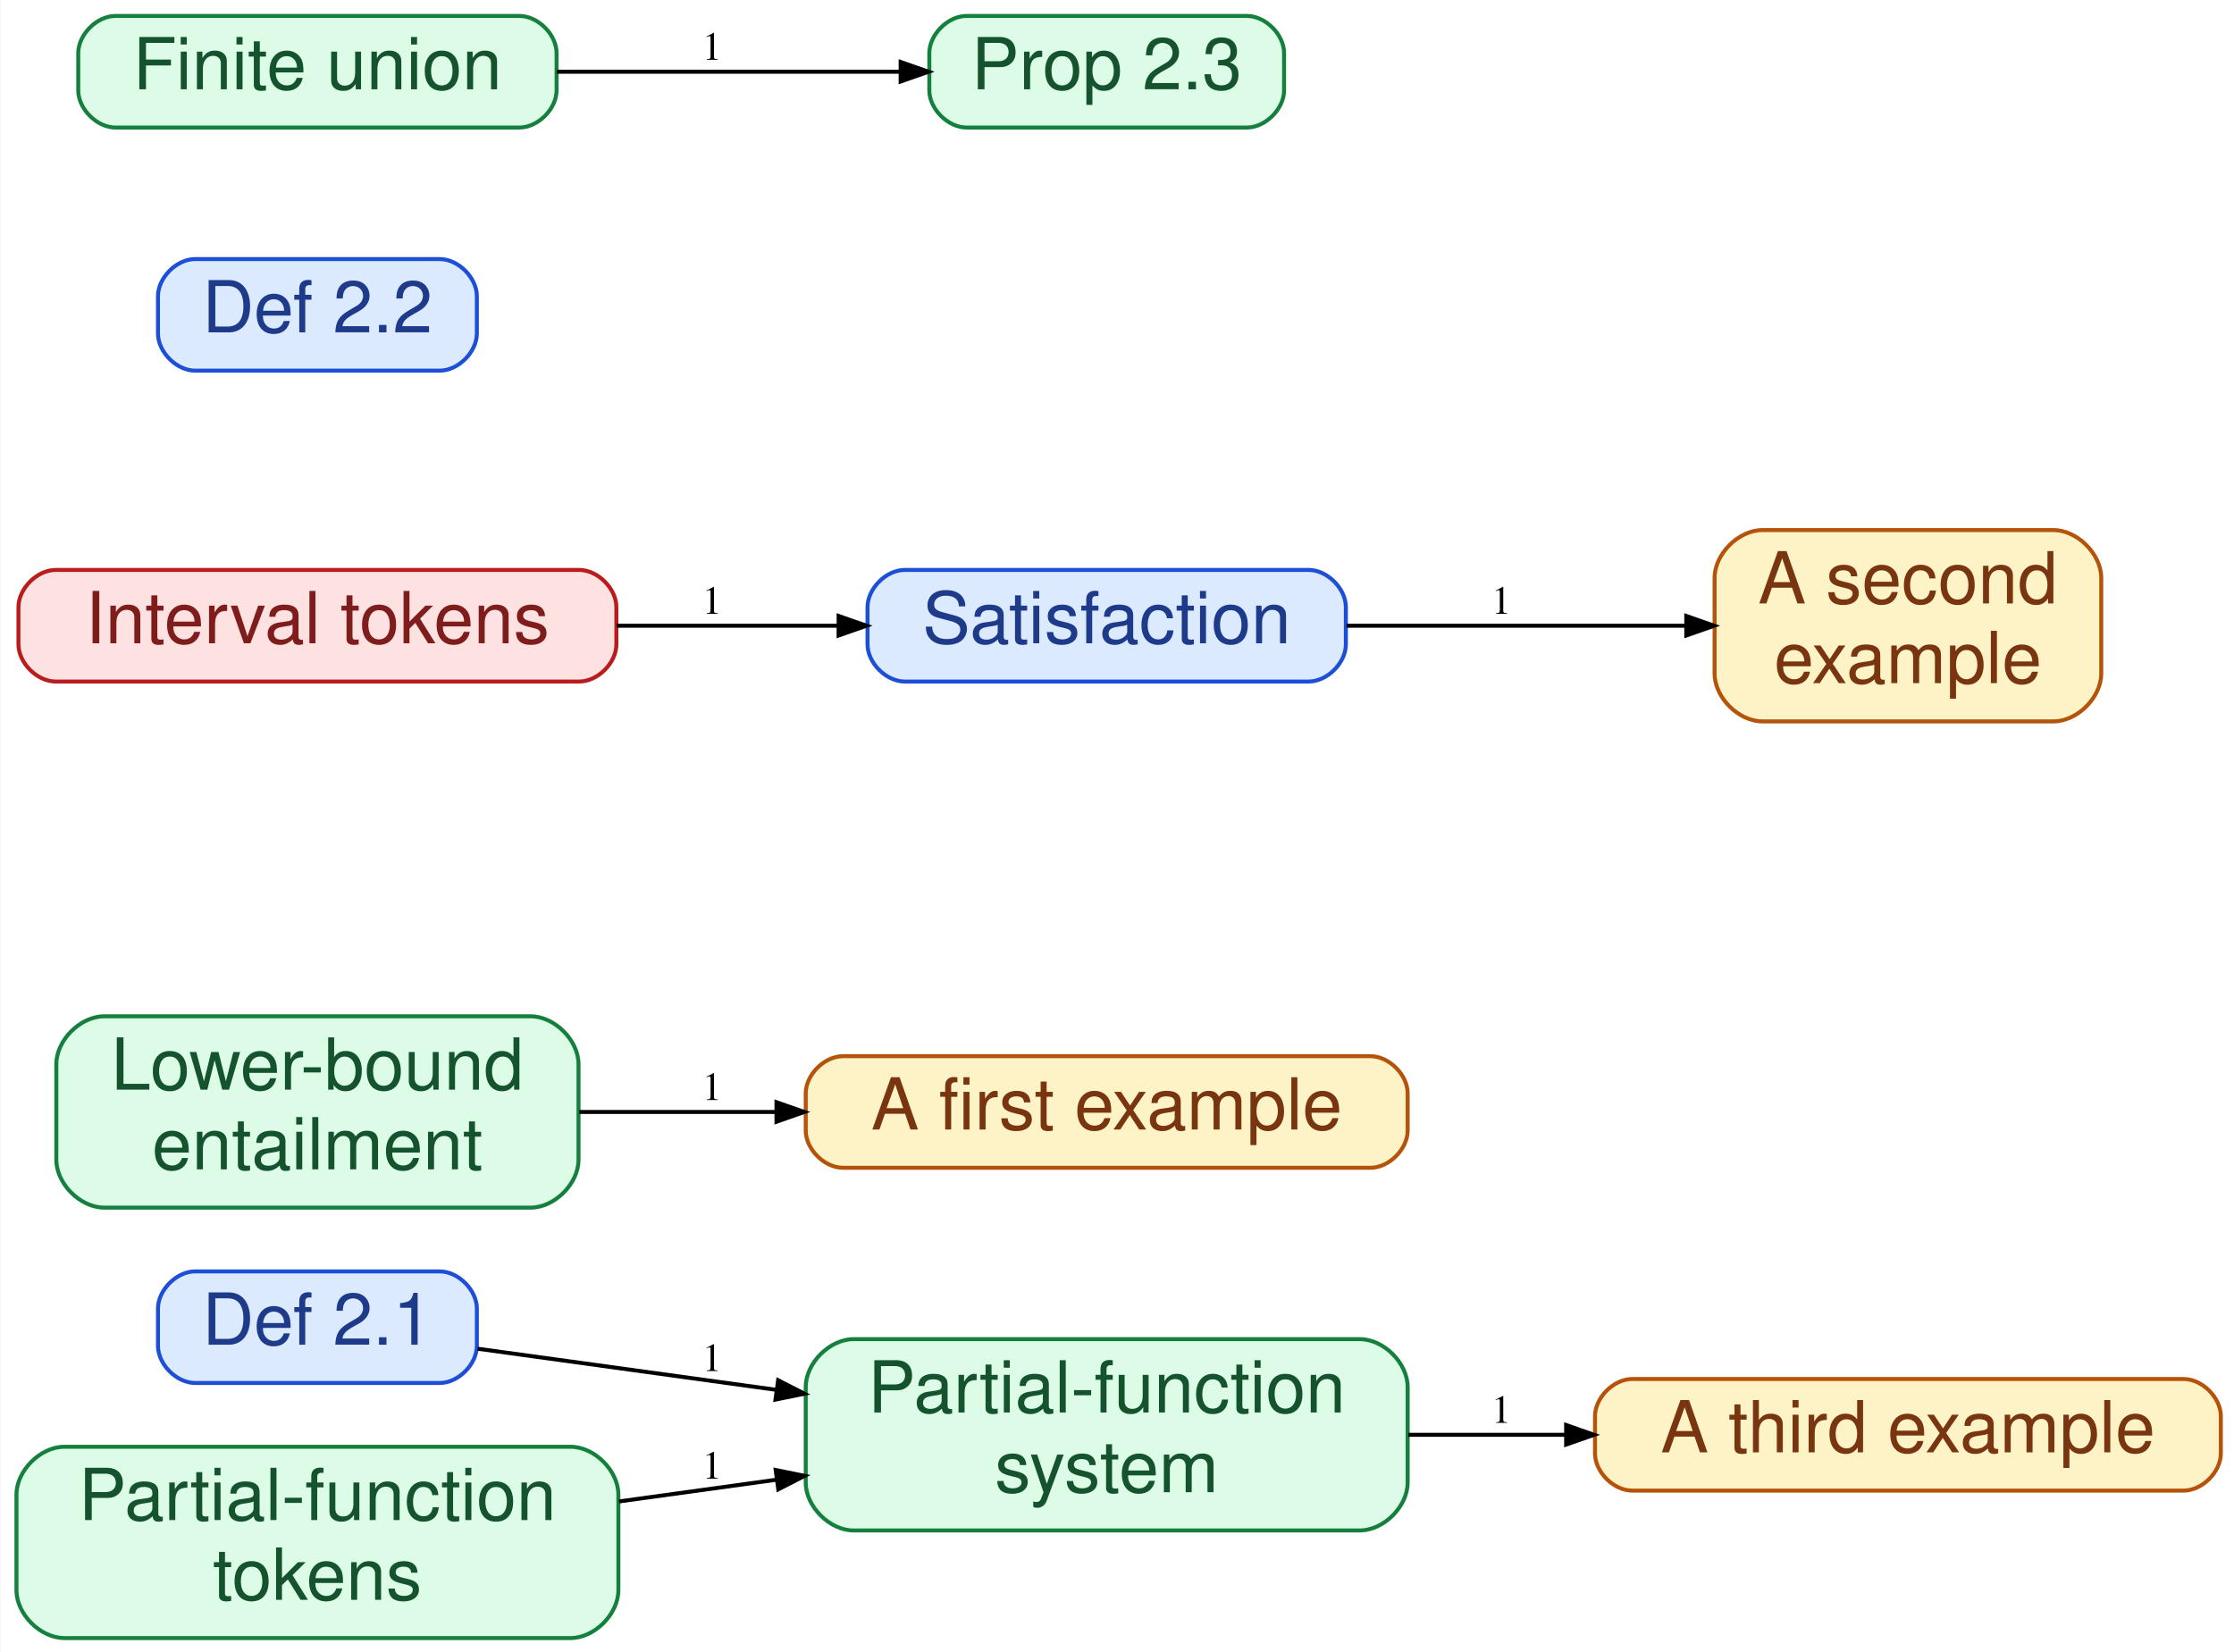
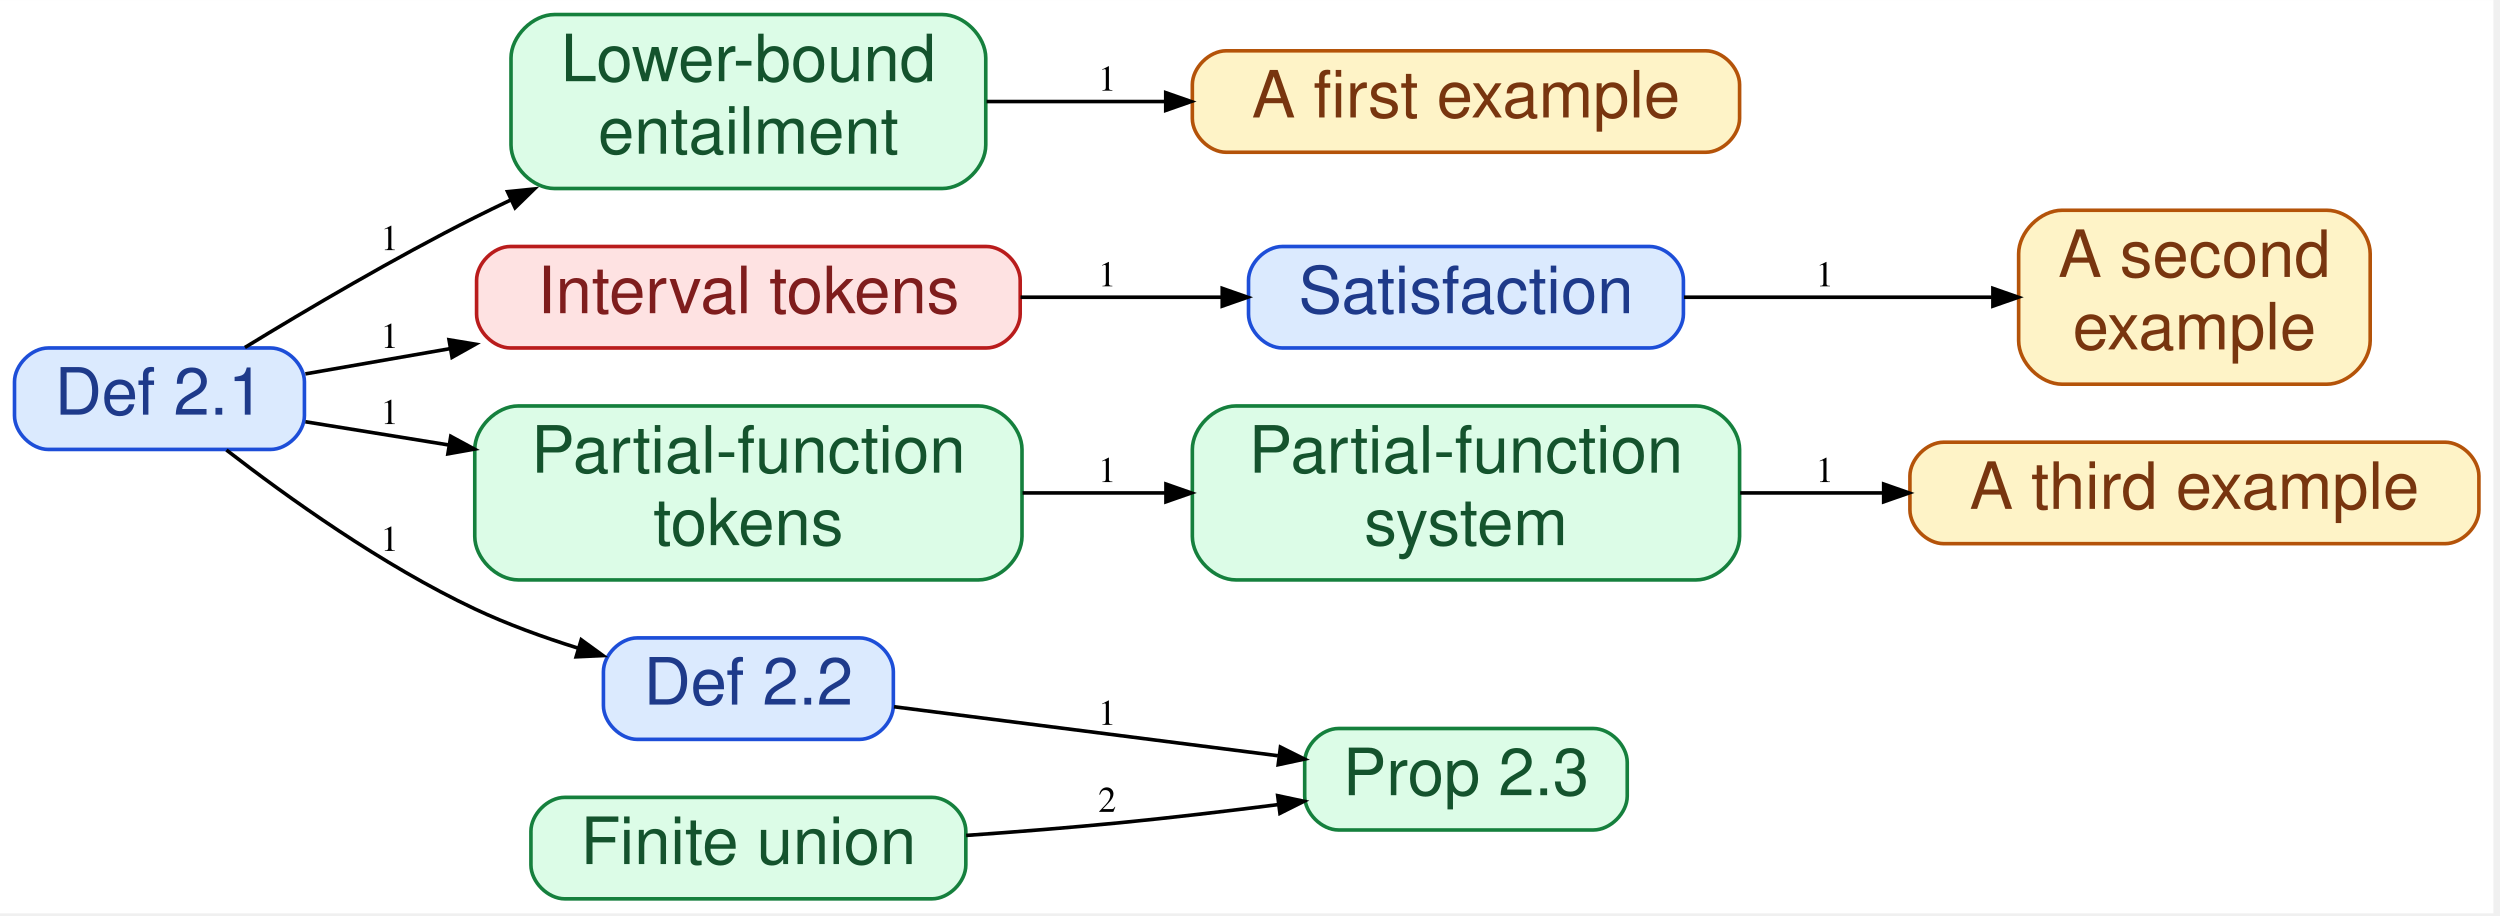
- <svg xmlns="http://www.w3.org/2000/svg" width="779pt" height="576pt" viewBox="0.00 0.00 778.64 576.00">
-   <g id="graph0" class="graph" transform="scale(1.39 1.39) rotate(0) translate(4 411)">
-     <polygon fill="white" stroke="transparent" points="-4,4 -4,-411 557,-411 557,4 -4,4" />
+ <svg xmlns="http://www.w3.org/2000/svg" width="1152pt" height="422pt" viewBox="0.00 0.00 1152.00 421.95">
+   <g id="graph0" class="graph" transform="scale(1.67 1.67) rotate(0) translate(4 248)">
+     <polygon fill="white" stroke="transparent" points="-4,4 -4,-248 684,-248 684,4 -4,4" />
    <g id="node1" class="node">
-       <path fill="#dbeafe" stroke="#1d4ed8" d="M106.17,-92C106.17,-92 44.83,-92 44.83,-92 40.17,-92 35.5,-87.33 35.5,-82.67 35.5,-82.67 35.5,-73.33 35.5,-73.33 35.5,-68.67 40.17,-64 44.83,-64 44.83,-64 106.17,-64 106.17,-64 110.83,-64 115.5,-68.67 115.5,-73.33 115.5,-73.33 115.5,-82.67 115.5,-82.67 115.5,-87.33 110.83,-92 106.17,-92" />
-       <text text-anchor="middle" x="75.5" y="-73.6" font-family="Helvetica,sans-Serif" font-size="18.00" fill="#1e3a8a">Def 2.1</text>
+       <path fill="#dbeafe" stroke="#1d4ed8" d="M70.67,-152C70.67,-152 9.33,-152 9.33,-152 4.67,-152 0,-147.33 0,-142.67 0,-142.67 0,-133.33 0,-133.33 0,-128.67 4.67,-124 9.33,-124 9.33,-124 70.67,-124 70.67,-124 75.33,-124 80,-128.67 80,-133.33 80,-133.33 80,-142.67 80,-142.67 80,-147.33 75.33,-152 70.67,-152" />
+       <text text-anchor="middle" x="40" y="-133.6" font-family="Helvetica,sans-Serif" font-size="18.00" fill="#1e3a8a">Def 2.1</text>
+     </g>
+     <g id="node2" class="node">
+       <path fill="#dcfce7" stroke="#15803d" d="M256,-244C256,-244 149,-244 149,-244 143,-244 137,-238 137,-232 137,-232 137,-208 137,-208 137,-202 143,-196 149,-196 149,-196 256,-196 256,-196 262,-196 268,-202 268,-208 268,-208 268,-232 268,-232 268,-238 262,-244 256,-244" />
+       <text text-anchor="middle" x="202.5" y="-225.6" font-family="Helvetica,sans-Serif" font-size="18.00" fill="#14532d">Lower-bound</text>
+       <text text-anchor="middle" x="202.5" y="-205.6" font-family="Helvetica,sans-Serif" font-size="18.00" fill="#14532d">entailment</text>
+     </g>
+     <g id="edge2" class="edge">
+       <path fill="none" stroke="black" d="M63.58,-152.14C80.69,-162.6 104.94,-176.9 127,-188 130.22,-189.62 133.54,-191.23 136.91,-192.83" />
+       <polygon fill="black" stroke="black" points="136.05,-195.13 143.43,-195.87 138.12,-190.69 136.05,-195.13" />
+       <text text-anchor="middle" x="103.5" y="-179" font-family="Times,serif" font-size="10.00">1</text>
+     </g>
+     <g id="node4" class="node">
+       <path fill="#fee2e2" stroke="#b91c1c" d="M268.17,-180C268.17,-180 136.83,-180 136.83,-180 132.17,-180 127.5,-175.33 127.5,-170.67 127.5,-170.67 127.5,-161.33 127.5,-161.33 127.5,-156.67 132.17,-152 136.83,-152 136.83,-152 268.17,-152 268.17,-152 272.83,-152 277.5,-156.67 277.5,-161.33 277.5,-161.33 277.5,-170.67 277.5,-170.67 277.5,-175.33 272.83,-180 268.17,-180" />
+       <text text-anchor="middle" x="202.5" y="-161.6" font-family="Helvetica,sans-Serif" font-size="18.00" fill="#7f1d1d">Interval tokens</text>
+     </g>
+     <g id="edge4" class="edge">
+       <path fill="none" stroke="black" d="M80.26,-144.85C92.35,-146.96 106.14,-149.36 119.98,-151.78" />
+       <polygon fill="black" stroke="black" points="119.9,-154.25 127.21,-153.04 120.74,-149.42 119.9,-154.25" />
+       <text text-anchor="middle" x="103.5" y="-152" font-family="Times,serif" font-size="10.00">1</text>
+     </g>
+     <g id="node7" class="node">
+       <path fill="#dcfce7" stroke="#15803d" d="M266,-136C266,-136 139,-136 139,-136 133,-136 127,-130 127,-124 127,-124 127,-100 127,-100 127,-94 133,-88 139,-88 139,-88 266,-88 266,-88 272,-88 278,-94 278,-100 278,-100 278,-124 278,-124 278,-130 272,-136 266,-136" />
+       <text text-anchor="middle" x="202.5" y="-117.6" font-family="Helvetica,sans-Serif" font-size="18.00" fill="#14532d">Partial-function</text>
+       <text text-anchor="middle" x="202.5" y="-97.6" font-family="Helvetica,sans-Serif" font-size="18.00" fill="#14532d">tokens</text>
+     </g>
+     <g id="edge3" class="edge">
+       <path fill="none" stroke="black" d="M80.26,-131.64C92.28,-129.69 105.96,-127.48 119.71,-125.25" />
+       <polygon fill="black" stroke="black" points="120.38,-127.62 126.9,-124.09 119.59,-122.79 120.38,-127.62" />
+       <text text-anchor="middle" x="103.5" y="-131" font-family="Times,serif" font-size="10.00">1</text>
+     </g>
+     <g id="node10" class="node">
+       <path fill="#dbeafe" stroke="#1d4ed8" d="M233.17,-72C233.17,-72 171.83,-72 171.83,-72 167.17,-72 162.5,-67.33 162.5,-62.67 162.5,-62.67 162.5,-53.33 162.5,-53.33 162.5,-48.67 167.17,-44 171.83,-44 171.83,-44 233.17,-44 233.17,-44 237.83,-44 242.5,-48.67 242.5,-53.33 242.5,-53.33 242.5,-62.67 242.5,-62.67 242.5,-67.33 237.83,-72 233.17,-72" />
+       <text text-anchor="middle" x="202.5" y="-53.6" font-family="Helvetica,sans-Serif" font-size="18.00" fill="#1e3a8a">Def 2.2</text>
+     </g>
+     <g id="edge1" class="edge">
+       <path fill="none" stroke="black" d="M58.48,-123.84C75.21,-110.89 101.59,-91.97 127,-80 135.93,-75.79 145.85,-72.19 155.46,-69.19" />
+       <polygon fill="black" stroke="black" points="156.38,-71.48 162.38,-67.12 154.98,-66.78 156.38,-71.48" />
+       <text text-anchor="middle" x="103.5" y="-96" font-family="Times,serif" font-size="10.00">1</text>
+     </g>
+     <g id="node3" class="node">
+       <path fill="#fef3c7" stroke="#b45309" d="M466.67,-234C466.67,-234 334.33,-234 334.33,-234 329.67,-234 325,-229.33 325,-224.67 325,-224.67 325,-215.33 325,-215.33 325,-210.67 329.67,-206 334.33,-206 334.33,-206 466.67,-206 466.67,-206 471.33,-206 476,-210.67 476,-215.33 476,-215.33 476,-224.67 476,-224.67 476,-229.33 471.33,-234 466.67,-234" />
+       <text text-anchor="middle" x="400.5" y="-215.6" font-family="Helvetica,sans-Serif" font-size="18.00" fill="#78350f">A first example</text>
+     </g>
+     <g id="edge7" class="edge">
+       <path fill="none" stroke="black" d="M268.22,-220C284.03,-220 301.14,-220 317.63,-220" />
+       <polygon fill="black" stroke="black" points="317.66,-222.45 324.66,-220 317.66,-217.55 317.66,-222.45" />
+       <text text-anchor="middle" x="301.5" y="-223" font-family="Times,serif" font-size="10.00">1</text>
+     </g>
+     <g id="node5" class="node">
+       <path fill="#dbeafe" stroke="#1d4ed8" d="M451.17,-180C451.17,-180 349.83,-180 349.83,-180 345.17,-180 340.5,-175.33 340.5,-170.67 340.5,-170.67 340.5,-161.33 340.5,-161.33 340.5,-156.67 345.17,-152 349.83,-152 349.83,-152 451.17,-152 451.17,-152 455.83,-152 460.5,-156.67 460.5,-161.33 460.5,-161.33 460.5,-170.67 460.5,-170.67 460.5,-175.33 455.83,-180 451.17,-180" />
+       <text text-anchor="middle" x="400.5" y="-161.6" font-family="Helvetica,sans-Serif" font-size="18.00" fill="#1e3a8a">Satisfaction</text>
+     </g>
+     <g id="edge11" class="edge">
+       <path fill="none" stroke="black" d="M277.6,-166C295.88,-166 315.34,-166 333.22,-166" />
+       <polygon fill="black" stroke="black" points="333.25,-168.45 340.25,-166 333.25,-163.55 333.25,-168.45" />
+       <text text-anchor="middle" x="301.5" y="-169" font-family="Times,serif" font-size="10.00">1</text>
+     </g>
+     <g id="node6" class="node">
+       <path fill="#fef3c7" stroke="#b45309" d="M638,-190C638,-190 565,-190 565,-190 559,-190 553,-184 553,-178 553,-178 553,-154 553,-154 553,-148 559,-142 565,-142 565,-142 638,-142 638,-142 644,-142 650,-148 650,-154 650,-154 650,-178 650,-178 650,-184 644,-190 638,-190" />
+       <text text-anchor="middle" x="601.5" y="-171.6" font-family="Helvetica,sans-Serif" font-size="18.00" fill="#78350f">A second</text>
+       <text text-anchor="middle" x="601.5" y="-151.6" font-family="Helvetica,sans-Serif" font-size="18.00" fill="#78350f">example</text>
+     </g>
+     <g id="edge10" class="edge">
+       <path fill="none" stroke="black" d="M460.67,-166C487.58,-166 519.24,-166 545.61,-166" />
+       <polygon fill="black" stroke="black" points="545.9,-168.45 552.9,-166 545.9,-163.55 545.9,-168.45" />
+       <text text-anchor="middle" x="499.5" y="-169" font-family="Times,serif" font-size="10.00">1</text>
    </g>
    <g id="node8" class="node">
-       <path fill="#dcfce7" stroke="#15803d" d="M337,-75C337,-75 210,-75 210,-75 204,-75 198,-69 198,-63 198,-63 198,-39 198,-39 198,-33 204,-27 210,-27 210,-27 337,-27 337,-27 343,-27 349,-33 349,-39 349,-39 349,-63 349,-63 349,-69 343,-75 337,-75" />
-       <text text-anchor="middle" x="273.5" y="-56.6" font-family="Helvetica,sans-Serif" font-size="18.00" fill="#14532d">Partial-function</text>
-       <text text-anchor="middle" x="273.5" y="-36.6" font-family="Helvetica,sans-Serif" font-size="18.00" fill="#14532d">system</text>
+       <path fill="#dcfce7" stroke="#15803d" d="M464,-136C464,-136 337,-136 337,-136 331,-136 325,-130 325,-124 325,-124 325,-100 325,-100 325,-94 331,-88 337,-88 337,-88 464,-88 464,-88 470,-88 476,-94 476,-100 476,-100 476,-124 476,-124 476,-130 470,-136 464,-136" />
+       <text text-anchor="middle" x="400.5" y="-117.6" font-family="Helvetica,sans-Serif" font-size="18.00" fill="#14532d">Partial-function</text>
+       <text text-anchor="middle" x="400.5" y="-97.6" font-family="Helvetica,sans-Serif" font-size="18.00" fill="#14532d">system</text>
    </g>
-     <g id="edge1" class="edge">
-       <path fill="none" stroke="black" d="M115.69,-72.6C137.14,-69.65 164.54,-65.87 190.42,-62.31" />
-       <polygon fill="black" stroke="black" points="191.08,-64.69 197.68,-61.31 190.41,-59.84 191.08,-64.69" />
-       <text text-anchor="middle" x="174.5" y="-67" font-family="Times,serif" font-size="10.00">1</text>
+     <g id="edge9" class="edge">
+       <path fill="none" stroke="black" d="M278.16,-112C291.03,-112 304.47,-112 317.52,-112" />
+       <polygon fill="black" stroke="black" points="317.72,-114.45 324.72,-112 317.72,-109.55 317.72,-114.45" />
+       <text text-anchor="middle" x="301.5" y="-115" font-family="Times,serif" font-size="10.00">1</text>
    </g>
-     <g id="node2" class="node">
-       <path fill="#dcfce7" stroke="#15803d" d="M129,-156C129,-156 22,-156 22,-156 16,-156 10,-150 10,-144 10,-144 10,-120 10,-120 10,-114 16,-108 22,-108 22,-108 129,-108 129,-108 135,-108 141,-114 141,-120 141,-120 141,-144 141,-144 141,-150 135,-156 129,-156" />
-       <text text-anchor="middle" x="75.5" y="-137.6" font-family="Helvetica,sans-Serif" font-size="18.00" fill="#14532d">Lower-bound</text>
-       <text text-anchor="middle" x="75.5" y="-117.6" font-family="Helvetica,sans-Serif" font-size="18.00" fill="#14532d">entailment</text>
+     <g id="node9" class="node">
+       <path fill="#fef3c7" stroke="#b45309" d="M670.67,-126C670.67,-126 532.33,-126 532.33,-126 527.67,-126 523,-121.33 523,-116.67 523,-116.67 523,-107.33 523,-107.33 523,-102.67 527.67,-98 532.33,-98 532.33,-98 670.67,-98 670.67,-98 675.33,-98 680,-102.67 680,-107.33 680,-107.33 680,-116.67 680,-116.67 680,-121.33 675.33,-126 670.67,-126" />
+       <text text-anchor="middle" x="601.5" y="-107.6" font-family="Helvetica,sans-Serif" font-size="18.00" fill="#78350f">A third example</text>
    </g>
-     <g id="node3" class="node">
-       <path fill="#fef3c7" stroke="#b45309" d="M339.67,-146C339.67,-146 207.33,-146 207.33,-146 202.67,-146 198,-141.33 198,-136.67 198,-136.67 198,-127.33 198,-127.33 198,-122.67 202.67,-118 207.33,-118 207.33,-118 339.67,-118 339.67,-118 344.33,-118 349,-122.67 349,-127.33 349,-127.33 349,-136.67 349,-136.67 349,-141.33 344.33,-146 339.67,-146" />
-       <text text-anchor="middle" x="273.5" y="-127.6" font-family="Helvetica,sans-Serif" font-size="18.00" fill="#78350f">A first example</text>
+     <g id="edge8" class="edge">
+       <path fill="none" stroke="black" d="M476.17,-112C489.01,-112 502.44,-112 515.53,-112" />
+       <polygon fill="black" stroke="black" points="515.76,-114.45 522.76,-112 515.76,-109.55 515.76,-114.45" />
+       <text text-anchor="middle" x="499.5" y="-115" font-family="Times,serif" font-size="10.00">1</text>
    </g>
-     <g id="edge3" class="edge">
-       <path fill="none" stroke="black" d="M141.22,-132C157.03,-132 174.14,-132 190.63,-132" />
-       <polygon fill="black" stroke="black" points="190.66,-134.45 197.66,-132 190.66,-129.55 190.66,-134.45" />
-       <text text-anchor="middle" x="174.5" y="-135" font-family="Times,serif" font-size="10.00">1</text>
+     <g id="node12" class="node">
+       <path fill="#dcfce7" stroke="#15803d" d="M435.67,-47C435.67,-47 365.33,-47 365.33,-47 360.67,-47 356,-42.33 356,-37.67 356,-37.67 356,-28.33 356,-28.33 356,-23.67 360.67,-19 365.33,-19 365.33,-19 435.67,-19 435.67,-19 440.33,-19 445,-23.67 445,-28.33 445,-28.33 445,-37.67 445,-37.67 445,-42.33 440.33,-47 435.67,-47" />
+       <text text-anchor="middle" x="400.5" y="-28.6" font-family="Helvetica,sans-Serif" font-size="18.00" fill="#14532d">Prop 2.3</text>
    </g>
-     <g id="node4" class="node">
-       <path fill="#fee2e2" stroke="#b91c1c" d="M141.17,-268C141.17,-268 9.83,-268 9.83,-268 5.17,-268 0.5,-263.33 0.5,-258.67 0.5,-258.67 0.5,-249.33 0.5,-249.33 0.5,-244.67 5.17,-240 9.83,-240 9.83,-240 141.17,-240 141.17,-240 145.83,-240 150.5,-244.67 150.5,-249.33 150.5,-249.33 150.5,-258.67 150.5,-258.67 150.5,-263.33 145.83,-268 141.17,-268" />
-       <text text-anchor="middle" x="75.5" y="-249.6" font-family="Helvetica,sans-Serif" font-size="18.00" fill="#7f1d1d">Interval tokens</text>
+     <g id="edge5" class="edge">
+       <path fill="none" stroke="black" d="M242.69,-53C273.12,-49.12 315.56,-43.71 348.61,-39.49" />
+       <polygon fill="black" stroke="black" points="349.31,-41.87 355.94,-38.56 348.69,-37.01 349.31,-41.87" />
+       <text text-anchor="middle" x="301.5" y="-48" font-family="Times,serif" font-size="10.00">1</text>
    </g>
-     <g id="node5" class="node">
-       <path fill="#dbeafe" stroke="#1d4ed8" d="M324.17,-268C324.17,-268 222.83,-268 222.83,-268 218.17,-268 213.5,-263.33 213.5,-258.67 213.5,-258.67 213.5,-249.33 213.5,-249.33 213.5,-244.67 218.17,-240 222.83,-240 222.83,-240 324.17,-240 324.17,-240 328.83,-240 333.5,-244.67 333.5,-249.33 333.5,-249.33 333.5,-258.67 333.5,-258.67 333.5,-263.33 328.83,-268 324.17,-268" />
-       <text text-anchor="middle" x="273.5" y="-249.6" font-family="Helvetica,sans-Serif" font-size="18.00" fill="#1e3a8a">Satisfaction</text>
-     </g>
-     <g id="edge7" class="edge">
-       <path fill="none" stroke="black" d="M150.6,-254C168.88,-254 188.34,-254 206.22,-254" />
-       <polygon fill="black" stroke="black" points="206.25,-256.45 213.25,-254 206.25,-251.55 206.25,-256.45" />
-       <text text-anchor="middle" x="174.5" y="-257" font-family="Times,serif" font-size="10.00">1</text>
-     </g>
-     <g id="node6" class="node">
-       <path fill="#fef3c7" stroke="#b45309" d="M511,-278C511,-278 438,-278 438,-278 432,-278 426,-272 426,-266 426,-266 426,-242 426,-242 426,-236 432,-230 438,-230 438,-230 511,-230 511,-230 517,-230 523,-236 523,-242 523,-242 523,-266 523,-266 523,-272 517,-278 511,-278" />
-       <text text-anchor="middle" x="474.5" y="-259.6" font-family="Helvetica,sans-Serif" font-size="18.00" fill="#78350f">A second</text>
-       <text text-anchor="middle" x="474.5" y="-239.6" font-family="Helvetica,sans-Serif" font-size="18.00" fill="#78350f">example</text>
+     <g id="node11" class="node">
+       <path fill="#dcfce7" stroke="#15803d" d="M253.17,-28C253.17,-28 151.83,-28 151.83,-28 147.17,-28 142.5,-23.33 142.5,-18.67 142.5,-18.67 142.5,-9.33 142.5,-9.33 142.5,-4.67 147.17,0 151.83,0 151.83,0 253.17,0 253.17,0 257.83,0 262.5,-4.67 262.5,-9.33 262.5,-9.33 262.5,-18.67 262.5,-18.67 262.5,-23.33 257.83,-28 253.17,-28" />
+       <text text-anchor="middle" x="202.5" y="-9.6" font-family="Helvetica,sans-Serif" font-size="18.00" fill="#14532d">Finite union</text>
    </g>
    <g id="edge6" class="edge">
-       <path fill="none" stroke="black" d="M333.67,-254C360.58,-254 392.24,-254 418.61,-254" />
-       <polygon fill="black" stroke="black" points="418.9,-256.45 425.9,-254 418.9,-251.55 418.9,-256.45" />
-       <text text-anchor="middle" x="372.5" y="-257" font-family="Times,serif" font-size="10.00">1</text>
-     </g>
-     <g id="node7" class="node">
-       <path fill="#dcfce7" stroke="#15803d" d="M139,-48C139,-48 12,-48 12,-48 6,-48 0,-42 0,-36 0,-36 0,-12 0,-12 0,-6 6,0 12,0 12,0 139,0 139,0 145,0 151,-6 151,-12 151,-12 151,-36 151,-36 151,-42 145,-48 139,-48" />
-       <text text-anchor="middle" x="75.5" y="-29.6" font-family="Helvetica,sans-Serif" font-size="18.00" fill="#14532d">Partial-function</text>
-       <text text-anchor="middle" x="75.5" y="-9.6" font-family="Helvetica,sans-Serif" font-size="18.00" fill="#14532d">tokens</text>
-     </g>
-     <g id="edge5" class="edge">
-       <path fill="none" stroke="black" d="M151.16,-34.28C164.03,-36.06 177.47,-37.91 190.52,-39.71" />
-       <polygon fill="black" stroke="black" points="190.46,-42.17 197.72,-40.7 191.12,-37.32 190.46,-42.17" />
-       <text text-anchor="middle" x="174.5" y="-40" font-family="Times,serif" font-size="10.00">1</text>
-     </g>
-     <g id="node9" class="node">
-       <path fill="#fef3c7" stroke="#b45309" d="M543.67,-65C543.67,-65 405.33,-65 405.33,-65 400.67,-65 396,-60.33 396,-55.67 396,-55.67 396,-46.33 396,-46.33 396,-41.67 400.67,-37 405.33,-37 405.33,-37 543.67,-37 543.67,-37 548.33,-37 553,-41.67 553,-46.33 553,-46.33 553,-55.67 553,-55.67 553,-60.33 548.33,-65 543.67,-65" />
-       <text text-anchor="middle" x="474.5" y="-46.6" font-family="Helvetica,sans-Serif" font-size="18.00" fill="#78350f">A third example</text>
-     </g>
-     <g id="edge4" class="edge">
-       <path fill="none" stroke="black" d="M349.17,-51C362.01,-51 375.44,-51 388.53,-51" />
-       <polygon fill="black" stroke="black" points="388.76,-53.45 395.76,-51 388.76,-48.55 388.76,-53.45" />
-       <text text-anchor="middle" x="372.5" y="-54" font-family="Times,serif" font-size="10.00">1</text>
-     </g>
-     <g id="node10" class="node">
-       <path fill="#dbeafe" stroke="#1d4ed8" d="M106.17,-346C106.17,-346 44.83,-346 44.83,-346 40.17,-346 35.5,-341.33 35.5,-336.67 35.5,-336.67 35.5,-327.33 35.5,-327.33 35.5,-322.67 40.17,-318 44.83,-318 44.83,-318 106.17,-318 106.17,-318 110.83,-318 115.5,-322.67 115.5,-327.33 115.5,-327.33 115.5,-336.67 115.5,-336.67 115.5,-341.33 110.83,-346 106.17,-346" />
-       <text text-anchor="middle" x="75.5" y="-327.6" font-family="Helvetica,sans-Serif" font-size="18.00" fill="#1e3a8a">Def 2.2</text>
-     </g>
-     <g id="node11" class="node">
-       <path fill="#dcfce7" stroke="#15803d" d="M126.17,-407C126.17,-407 24.83,-407 24.83,-407 20.17,-407 15.5,-402.33 15.5,-397.67 15.5,-397.67 15.5,-388.33 15.5,-388.33 15.5,-383.67 20.17,-379 24.83,-379 24.83,-379 126.17,-379 126.17,-379 130.83,-379 135.5,-383.67 135.5,-388.33 135.5,-388.33 135.5,-397.67 135.5,-397.67 135.5,-402.33 130.83,-407 126.17,-407" />
-       <text text-anchor="middle" x="75.5" y="-388.6" font-family="Helvetica,sans-Serif" font-size="18.00" fill="#14532d">Finite union</text>
-     </g>
-     <g id="node12" class="node">
-       <path fill="#dcfce7" stroke="#15803d" d="M308.67,-407C308.67,-407 238.33,-407 238.33,-407 233.67,-407 229,-402.33 229,-397.67 229,-397.67 229,-388.33 229,-388.33 229,-383.67 233.67,-379 238.33,-379 238.33,-379 308.67,-379 308.67,-379 313.33,-379 318,-383.67 318,-388.33 318,-388.33 318,-397.67 318,-397.67 318,-402.33 313.33,-407 308.67,-407" />
-       <text text-anchor="middle" x="273.5" y="-388.6" font-family="Helvetica,sans-Serif" font-size="18.00" fill="#14532d">Prop 2.3</text>
-     </g>
-     <g id="edge2" class="edge">
-       <path fill="none" stroke="black" d="M135.57,-393C162.98,-393 195.23,-393 221.55,-393" />
-       <polygon fill="black" stroke="black" points="221.81,-395.45 228.81,-393 221.81,-390.55 221.81,-395.45" />
-       <text text-anchor="middle" x="174.5" y="-396" font-family="Times,serif" font-size="10.00">1</text>
+       <path fill="none" stroke="black" d="M262.59,-17.5C276.51,-18.48 291.29,-19.66 305,-21 319.16,-22.39 334.47,-24.19 348.56,-25.99" />
+       <polygon fill="black" stroke="black" points="348.55,-28.46 355.8,-26.92 349.17,-23.6 348.55,-28.46" />
+       <text text-anchor="middle" x="301.5" y="-24" font-family="Times,serif" font-size="10.00">2</text>
    </g>
  </g>
</svg>
